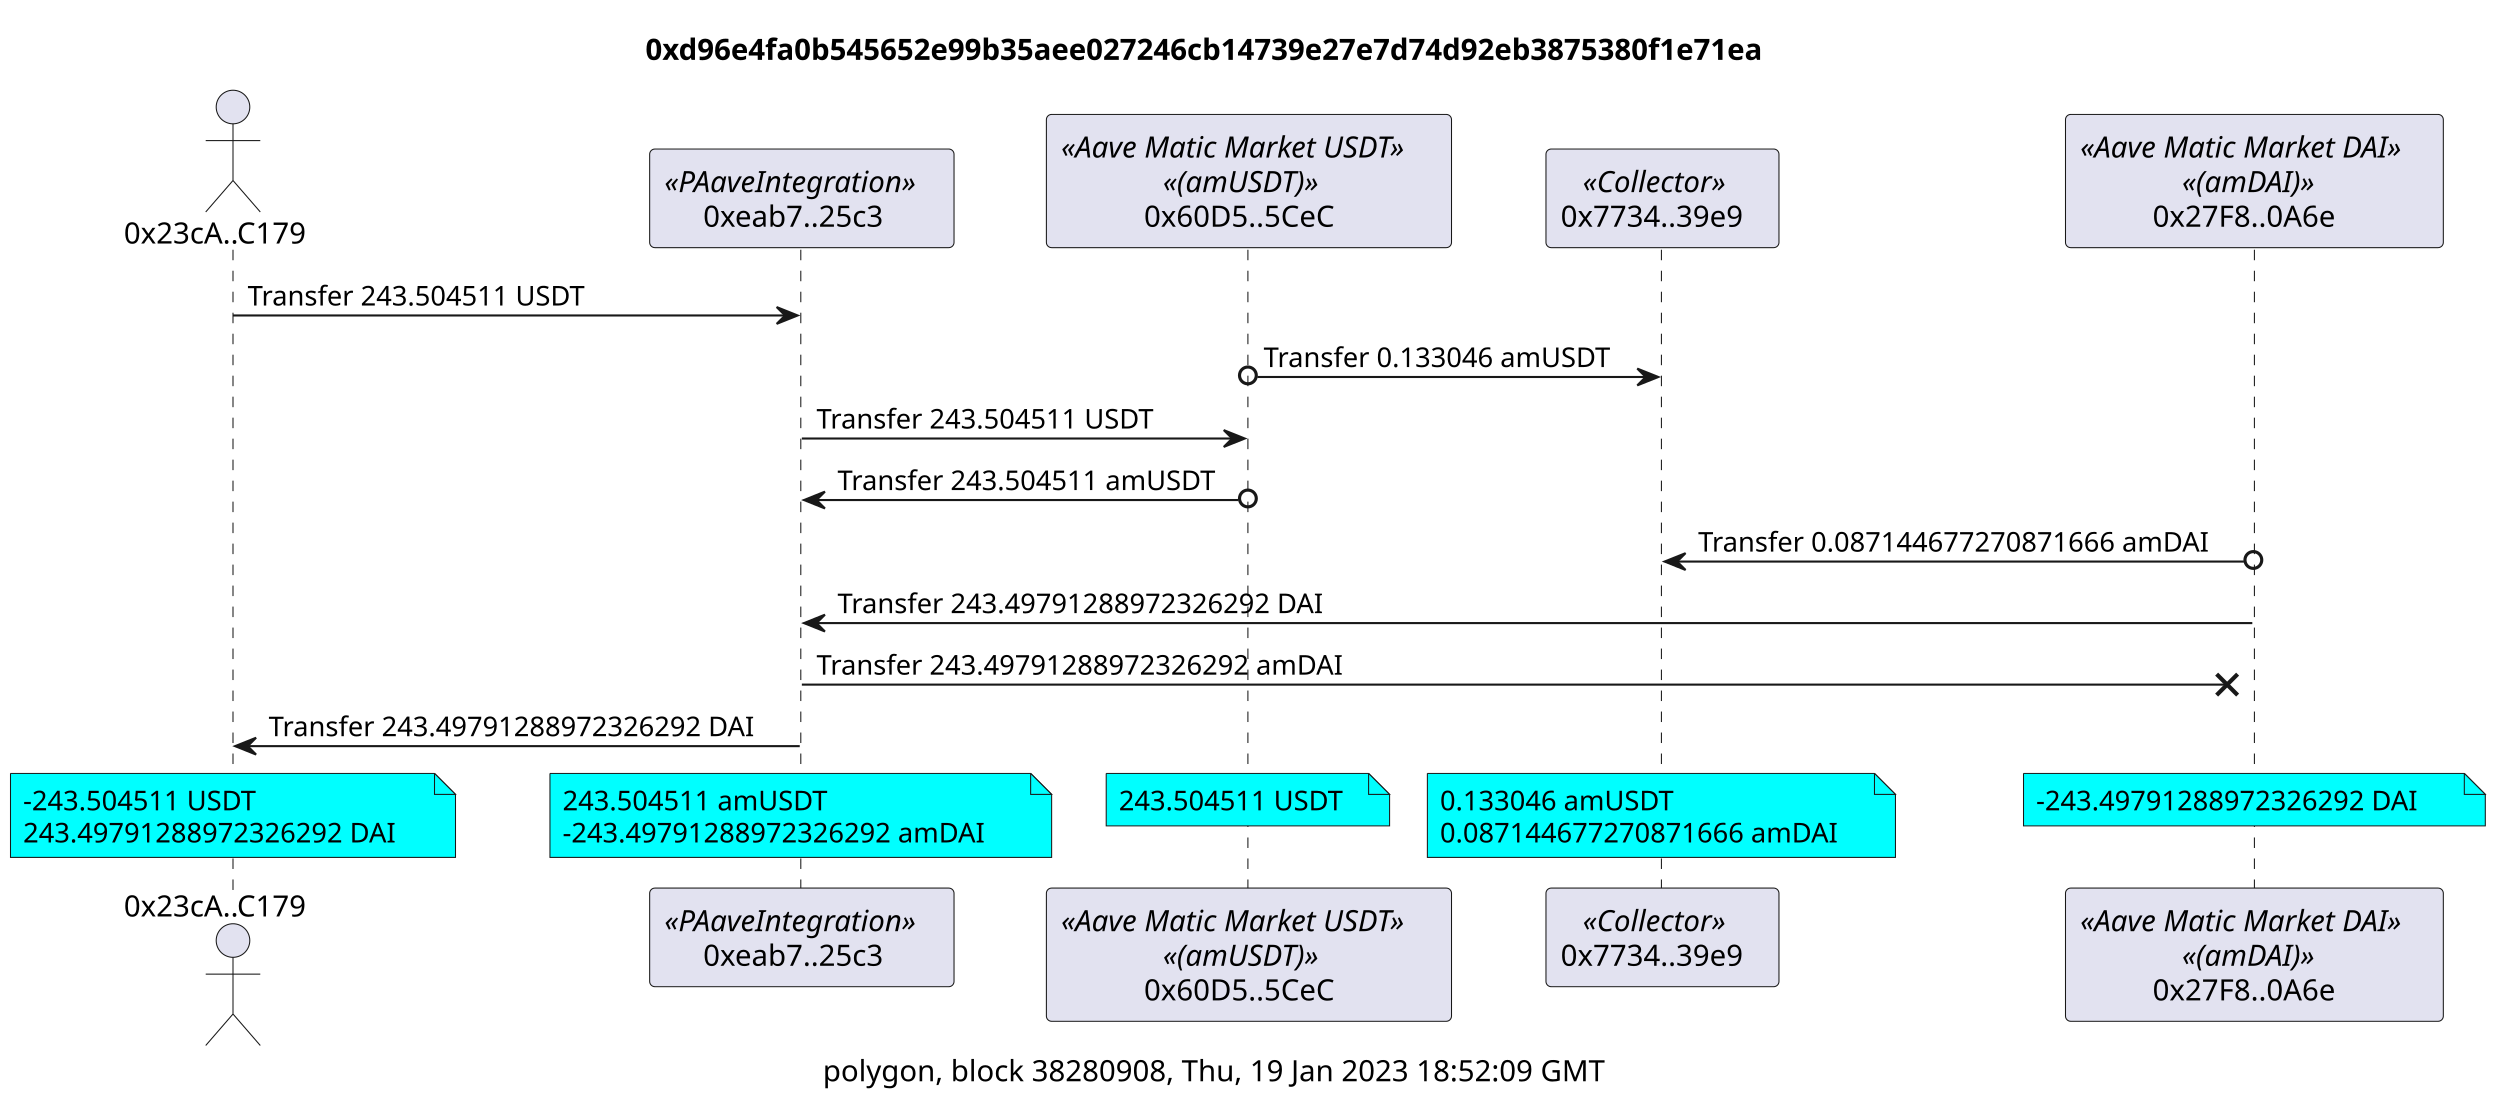
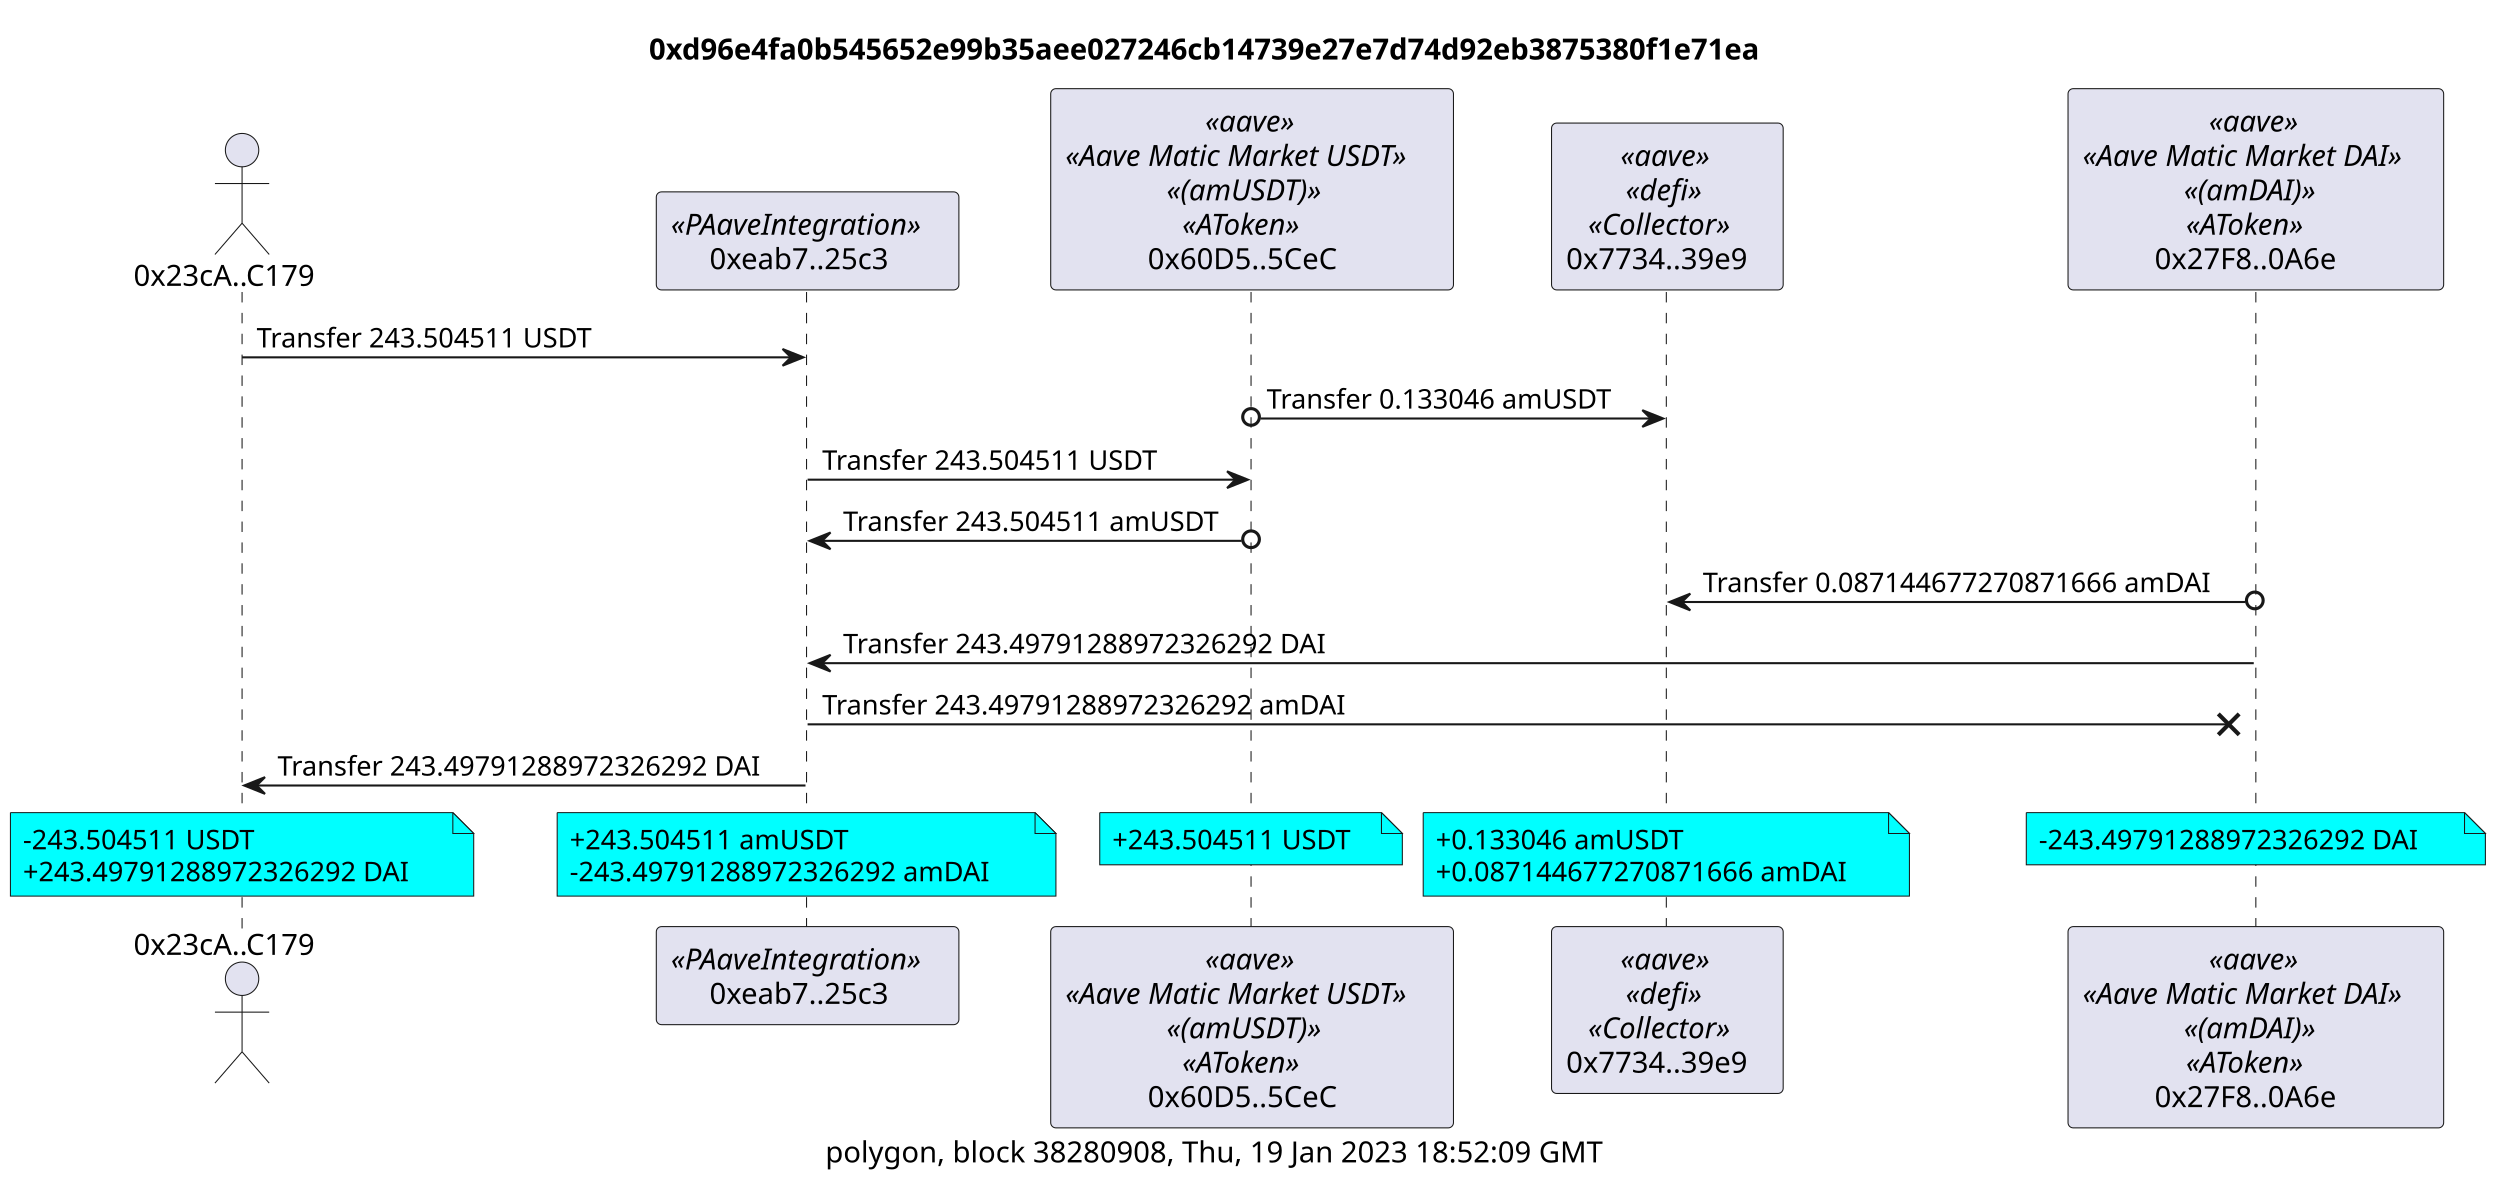
- <svg xmlns="http://www.w3.org/2000/svg" contentStyleType="text/css" height="527px" preserveAspectRatio="none" style="width:1191px;height:527px;background:#FFFFFF;" version="1.1" viewBox="0 0 1191 527" width="1191px" zoomAndPan="magnify">
+ <svg xmlns="http://www.w3.org/2000/svg" contentStyleType="text/css" height="568px" preserveAspectRatio="none" style="width:1198px;height:568px;background:#FFFFFF;" version="1.1" viewBox="0 0 1198 568" width="1198px" zoomAndPan="magnify">
  <defs />
  <g>
-     <text fill="#000000" font-family="sans-serif" font-size="14" font-weight="bold" lengthAdjust="spacing" textLength="573" x="307.5" y="28.535">0xd96e4fa0b545652e99b35aee027246cb14739e27e7d74d92eb3875380f1e71ea</text>
-     <text fill="#000000" font-family="sans-serif" font-size="14" lengthAdjust="spacing" textLength="404" x="392" y="515.106">polygon, block 38280908, Thu, 19 Jan 2023 18:52:09 GMT</text>
-     <line style="stroke:#181818;stroke-width:0.5;stroke-dasharray:5.0,5.0;" x1="111" x2="111" y1="118.977" y2="424.082" />
-     <line style="stroke:#181818;stroke-width:0.5;stroke-dasharray:5.0,5.0;" x1="381.5" x2="381.5" y1="118.977" y2="424.082" />
-     <line style="stroke:#181818;stroke-width:0.5;stroke-dasharray:5.0,5.0;" x1="594.5" x2="594.5" y1="118.977" y2="424.082" />
-     <line style="stroke:#181818;stroke-width:0.5;stroke-dasharray:5.0,5.0;" x1="791.5" x2="791.5" y1="118.977" y2="424.082" />
-     <line style="stroke:#181818;stroke-width:0.5;stroke-dasharray:5.0,5.0;" x1="1074" x2="1074" y1="118.977" y2="424.082" />
-     <text fill="#000000" font-family="sans-serif" font-size="14" lengthAdjust="spacing" textLength="98" x="59" y="116.023">0x23cA..C179</text>
-     <ellipse cx="111" cy="50.988" fill="#E2E2F0" rx="8" ry="8" style="stroke:#181818;stroke-width:0.5;" />
-     <path d="M111,58.988 L111,85.988 M98,66.988 L124,66.988 M111,85.988 L98,100.988 M111,85.988 L124,100.988 " fill="none" style="stroke:#181818;stroke-width:0.5;" />
-     <text fill="#000000" font-family="sans-serif" font-size="14" lengthAdjust="spacing" textLength="98" x="59" y="436.617">0x23cA..C179</text>
-     <ellipse cx="111" cy="448.07" fill="#E2E2F0" rx="8" ry="8" style="stroke:#181818;stroke-width:0.5;" />
-     <path d="M111,456.07 L111,483.07 M98,464.07 L124,464.07 M111,483.07 L98,498.07 M111,483.07 L124,498.07 " fill="none" style="stroke:#181818;stroke-width:0.5;" />
-     <rect fill="#E2E2F0" height="46.977" rx="2.5" ry="2.5" style="stroke:#181818;stroke-width:0.5;" width="145" x="309.5" y="71" />
-     <text fill="#000000" font-family="sans-serif" font-size="14" font-style="italic" lengthAdjust="spacing" textLength="131" x="316.5" y="91.535">«PAaveIntegration»</text>
-     <text fill="#000000" font-family="sans-serif" font-size="14" lengthAdjust="spacing" textLength="94" x="335" y="108.023">0xeab7..25c3</text>
-     <rect fill="#E2E2F0" height="46.977" rx="2.5" ry="2.5" style="stroke:#181818;stroke-width:0.5;" width="145" x="309.5" y="423.082" />
-     <text fill="#000000" font-family="sans-serif" font-size="14" font-style="italic" lengthAdjust="spacing" textLength="131" x="316.5" y="443.617">«PAaveIntegration»</text>
-     <text fill="#000000" font-family="sans-serif" font-size="14" lengthAdjust="spacing" textLength="94" x="335" y="460.106">0xeab7..25c3</text>
-     <rect fill="#E2E2F0" height="63.465" rx="2.5" ry="2.5" style="stroke:#181818;stroke-width:0.5;" width="193" x="498.5" y="54.512" />
-     <text fill="#000000" font-family="sans-serif" font-size="14" font-style="italic" lengthAdjust="spacing" textLength="179" x="505.5" y="75.047">«Aave Matic Market USDT»</text>
-     <text fill="#000000" font-family="sans-serif" font-size="14" font-style="italic" lengthAdjust="spacing" textLength="82" x="554" y="91.535">«(amUSDT)»</text>
-     <text fill="#000000" font-family="sans-serif" font-size="14" lengthAdjust="spacing" textLength="100" x="545" y="108.023">0x60D5..5CeC</text>
-     <rect fill="#E2E2F0" height="63.465" rx="2.5" ry="2.5" style="stroke:#181818;stroke-width:0.5;" width="193" x="498.5" y="423.082" />
-     <text fill="#000000" font-family="sans-serif" font-size="14" font-style="italic" lengthAdjust="spacing" textLength="179" x="505.5" y="443.617">«Aave Matic Market USDT»</text>
-     <text fill="#000000" font-family="sans-serif" font-size="14" font-style="italic" lengthAdjust="spacing" textLength="82" x="554" y="460.106">«(amUSDT)»</text>
-     <text fill="#000000" font-family="sans-serif" font-size="14" lengthAdjust="spacing" textLength="100" x="545" y="476.594">0x60D5..5CeC</text>
-     <rect fill="#E2E2F0" height="46.977" rx="2.5" ry="2.5" style="stroke:#181818;stroke-width:0.5;" width="111" x="736.5" y="71" />
-     <text fill="#000000" font-family="sans-serif" font-size="14" font-style="italic" lengthAdjust="spacing" textLength="76" x="754" y="91.535">«Collector»</text>
-     <text fill="#000000" font-family="sans-serif" font-size="14" lengthAdjust="spacing" textLength="97" x="743.5" y="108.023">0x7734..39e9</text>
-     <rect fill="#E2E2F0" height="46.977" rx="2.5" ry="2.5" style="stroke:#181818;stroke-width:0.5;" width="111" x="736.5" y="423.082" />
-     <text fill="#000000" font-family="sans-serif" font-size="14" font-style="italic" lengthAdjust="spacing" textLength="76" x="754" y="443.617">«Collector»</text>
-     <text fill="#000000" font-family="sans-serif" font-size="14" lengthAdjust="spacing" textLength="97" x="743.5" y="460.106">0x7734..39e9</text>
-     <rect fill="#E2E2F0" height="63.465" rx="2.5" ry="2.5" style="stroke:#181818;stroke-width:0.5;" width="180" x="984" y="54.512" />
-     <text fill="#000000" font-family="sans-serif" font-size="14" font-style="italic" lengthAdjust="spacing" textLength="166" x="991" y="75.047">«Aave Matic Market DAI»</text>
-     <text fill="#000000" font-family="sans-serif" font-size="14" font-style="italic" lengthAdjust="spacing" textLength="69" x="1039.5" y="91.535">«(amDAI)»</text>
-     <text fill="#000000" font-family="sans-serif" font-size="14" lengthAdjust="spacing" textLength="97" x="1025.5" y="108.023">0x27F8..0A6e</text>
-     <rect fill="#E2E2F0" height="63.465" rx="2.5" ry="2.5" style="stroke:#181818;stroke-width:0.5;" width="180" x="984" y="423.082" />
-     <text fill="#000000" font-family="sans-serif" font-size="14" font-style="italic" lengthAdjust="spacing" textLength="166" x="991" y="443.617">«Aave Matic Market DAI»</text>
-     <text fill="#000000" font-family="sans-serif" font-size="14" font-style="italic" lengthAdjust="spacing" textLength="69" x="1039.5" y="460.106">«(amDAI)»</text>
-     <text fill="#000000" font-family="sans-serif" font-size="14" lengthAdjust="spacing" textLength="97" x="1025.5" y="476.594">0x27F8..0A6e</text>
-     <polygon fill="#181818" points="370,146.287,380,150.287,370,154.287,374,150.287" style="stroke:#181818;stroke-width:1.0;" />
-     <line style="stroke:#181818;stroke-width:1.0;" x1="111" x2="376" y1="150.287" y2="150.287" />
-     <text fill="#000000" font-family="sans-serif" font-size="13" lengthAdjust="spacing" textLength="170" x="118" y="145.545">Transfer 243.504511 USDT</text>
-     <ellipse cx="594.5" cy="178.848" fill="none" rx="4" ry="4" style="stroke:#181818;stroke-width:1.5;" />
-     <polygon fill="#181818" points="780,175.598,790,179.598,780,183.598,784,179.598" style="stroke:#181818;stroke-width:1.0;" />
-     <line style="stroke:#181818;stroke-width:1.0;" x1="599" x2="786" y1="179.598" y2="179.598" />
-     <text fill="#000000" font-family="sans-serif" font-size="13" lengthAdjust="spacing" textLength="173" x="602" y="174.856">Transfer 0.133046 amUSDT</text>
-     <polygon fill="#181818" points="583,204.908,593,208.908,583,212.908,587,208.908" style="stroke:#181818;stroke-width:1.0;" />
-     <line style="stroke:#181818;stroke-width:1.0;" x1="382" x2="589" y1="208.908" y2="208.908" />
-     <text fill="#000000" font-family="sans-serif" font-size="13" lengthAdjust="spacing" textLength="170" x="389" y="204.166">Transfer 243.504511 USDT</text>
-     <polygon fill="#181818" points="393,234.219,383,238.219,393,242.219,389,238.219" style="stroke:#181818;stroke-width:1.0;" />
-     <ellipse cx="594.5" cy="237.469" fill="none" rx="4" ry="4" style="stroke:#181818;stroke-width:1.5;" />
-     <line style="stroke:#181818;stroke-width:1.0;" x1="387" x2="590" y1="238.219" y2="238.219" />
-     <text fill="#000000" font-family="sans-serif" font-size="13" lengthAdjust="spacing" textLength="189" x="399" y="233.477">Transfer 243.504511 amUSDT</text>
-     <polygon fill="#181818" points="803,263.529,793,267.529,803,271.529,799,267.529" style="stroke:#181818;stroke-width:1.0;" />
-     <ellipse cx="1073.5" cy="266.779" fill="none" rx="4" ry="4" style="stroke:#181818;stroke-width:1.5;" />
-     <line style="stroke:#181818;stroke-width:1.0;" x1="797" x2="1069" y1="267.529" y2="267.529" />
-     <text fill="#000000" font-family="sans-serif" font-size="13" lengthAdjust="spacing" textLength="258" x="809" y="262.787">Transfer 0.087144677270871666 amDAI</text>
-     <polygon fill="#181818" points="393,292.84,383,296.84,393,300.84,389,296.84" style="stroke:#181818;stroke-width:1.0;" />
-     <line style="stroke:#181818;stroke-width:1.0;" x1="387" x2="1073" y1="296.84" y2="296.84" />
-     <text fill="#000000" font-family="sans-serif" font-size="13" lengthAdjust="spacing" textLength="247" x="399" y="292.098">Transfer 243.49791288972326292 DAI</text>
-     <line style="stroke:#181818;stroke-width:2.0;" x1="1056" x2="1066" y1="321.15" y2="331.15" />
-     <line style="stroke:#181818;stroke-width:2.0;" x1="1056" x2="1066" y1="331.15" y2="321.15" />
-     <line style="stroke:#181818;stroke-width:1.0;" x1="382" x2="1061" y1="326.15" y2="326.15" />
-     <text fill="#000000" font-family="sans-serif" font-size="13" lengthAdjust="spacing" textLength="266" x="389" y="321.408">Transfer 243.49791288972326292 amDAI</text>
-     <polygon fill="#181818" points="122,351.461,112,355.461,122,359.461,118,355.461" style="stroke:#181818;stroke-width:1.0;" />
-     <line style="stroke:#181818;stroke-width:1.0;" x1="116" x2="381" y1="355.461" y2="355.461" />
-     <text fill="#000000" font-family="sans-serif" font-size="13" lengthAdjust="spacing" textLength="247" x="128" y="350.719">Transfer 243.49791288972326292 DAI</text>
-     <path d="M5,368.461 L5,408.461 L217,408.461 L217,378.461 L207,368.461 L5,368.461 " fill="#00FFFF" style="stroke:#181818;stroke-width:0.5;" />
-     <path d="M207,368.461 L207,378.461 L217,378.461 L207,368.461 " fill="#00FFFF" style="stroke:#181818;stroke-width:0.5;" />
-     <text fill="#000000" font-family="sans-serif" font-size="13" lengthAdjust="spacing" textLength="122" x="11" y="386.029">-243.504511 USDT</text>
-     <text fill="#000000" font-family="sans-serif" font-size="13" lengthAdjust="spacing" textLength="191" x="11" y="401.34">243.49791288972326292 DAI</text>
-     <path d="M262,368.461 L262,408.461 L501,408.461 L501,378.461 L491,368.461 L262,368.461 " fill="#00FFFF" style="stroke:#181818;stroke-width:0.5;" />
-     <path d="M491,368.461 L491,378.461 L501,378.461 L491,368.461 " fill="#00FFFF" style="stroke:#181818;stroke-width:0.5;" />
-     <text fill="#000000" font-family="sans-serif" font-size="13" lengthAdjust="spacing" textLength="133" x="268" y="386.029">243.504511 amUSDT</text>
-     <text fill="#000000" font-family="sans-serif" font-size="13" lengthAdjust="spacing" textLength="218" x="268" y="401.34">-243.49791288972326292 amDAI</text>
-     <path d="M527,368.461 L527,393.461 L662,393.461 L662,378.461 L652,368.461 L527,368.461 " fill="#00FFFF" style="stroke:#181818;stroke-width:0.5;" />
-     <path d="M652,368.461 L652,378.461 L662,378.461 L652,368.461 " fill="#00FFFF" style="stroke:#181818;stroke-width:0.5;" />
-     <text fill="#000000" font-family="sans-serif" font-size="13" lengthAdjust="spacing" textLength="114" x="533" y="386.029">243.504511 USDT</text>
-     <path d="M680,368.461 L680,408.461 L903,408.461 L903,378.461 L893,368.461 L680,368.461 " fill="#00FFFF" style="stroke:#181818;stroke-width:0.5;" />
-     <path d="M893,368.461 L893,378.461 L903,378.461 L893,368.461 " fill="#00FFFF" style="stroke:#181818;stroke-width:0.5;" />
-     <text fill="#000000" font-family="sans-serif" font-size="13" lengthAdjust="spacing" textLength="117" x="686" y="386.029">0.133046 amUSDT</text>
-     <text fill="#000000" font-family="sans-serif" font-size="13" lengthAdjust="spacing" textLength="202" x="686" y="401.34">0.087144677270871666 amDAI</text>
-     <path d="M964,368.461 L964,393.461 L1184,393.461 L1184,378.461 L1174,368.461 L964,368.461 " fill="#00FFFF" style="stroke:#181818;stroke-width:0.5;" />
-     <path d="M1174,368.461 L1174,378.461 L1184,378.461 L1174,368.461 " fill="#00FFFF" style="stroke:#181818;stroke-width:0.5;" />
-     <text fill="#000000" font-family="sans-serif" font-size="13" lengthAdjust="spacing" textLength="199" x="970" y="386.029">-243.49791288972326292 DAI</text>
+     <text fill="#000000" font-family="sans-serif" font-size="14" font-weight="bold" lengthAdjust="spacing" textLength="573" x="311" y="28.535">0xd96e4fa0b545652e99b35aee027246cb14739e27e7d74d92eb3875380f1e71ea</text>
+     <text fill="#000000" font-family="sans-serif" font-size="14" lengthAdjust="spacing" textLength="404" x="395.5" y="557.012">polygon, block 38280908, Thu, 19 Jan 2023 18:52:09 GMT</text>
+     <line style="stroke:#181818;stroke-width:0.5;stroke-dasharray:5.0,5.0;" x1="116" x2="116" y1="139.93" y2="445.035" />
+     <line style="stroke:#181818;stroke-width:0.5;stroke-dasharray:5.0,5.0;" x1="386.5" x2="386.5" y1="139.93" y2="445.035" />
+     <line style="stroke:#181818;stroke-width:0.5;stroke-dasharray:5.0,5.0;" x1="599.5" x2="599.5" y1="139.93" y2="445.035" />
+     <line style="stroke:#181818;stroke-width:0.5;stroke-dasharray:5.0,5.0;" x1="798.5" x2="798.5" y1="139.93" y2="445.035" />
+     <line style="stroke:#181818;stroke-width:0.5;stroke-dasharray:5.0,5.0;" x1="1081" x2="1081" y1="139.93" y2="445.035" />
+     <text fill="#000000" font-family="sans-serif" font-size="14" lengthAdjust="spacing" textLength="98" x="64" y="136.977">0x23cA..C179</text>
+     <ellipse cx="116" cy="71.941" fill="#E2E2F0" rx="8" ry="8" style="stroke:#181818;stroke-width:0.5;" />
+     <path d="M116,79.941 L116,106.941 M103,87.941 L129,87.941 M116,106.941 L103,121.941 M116,106.941 L129,121.941 " fill="none" style="stroke:#181818;stroke-width:0.5;" />
+     <text fill="#000000" font-family="sans-serif" font-size="14" lengthAdjust="spacing" textLength="98" x="64" y="457.57">0x23cA..C179</text>
+     <ellipse cx="116" cy="469.023" fill="#E2E2F0" rx="8" ry="8" style="stroke:#181818;stroke-width:0.5;" />
+     <path d="M116,477.023 L116,504.023 M103,485.023 L129,485.023 M116,504.023 L103,519.023 M116,504.023 L129,519.023 " fill="none" style="stroke:#181818;stroke-width:0.5;" />
+     <rect fill="#E2E2F0" height="46.977" rx="2.5" ry="2.5" style="stroke:#181818;stroke-width:0.5;" width="145" x="314.5" y="91.953" />
+     <text fill="#000000" font-family="sans-serif" font-size="14" font-style="italic" lengthAdjust="spacing" textLength="131" x="321.5" y="112.488">«PAaveIntegration»</text>
+     <text fill="#000000" font-family="sans-serif" font-size="14" lengthAdjust="spacing" textLength="94" x="340" y="128.977">0xeab7..25c3</text>
+     <rect fill="#E2E2F0" height="46.977" rx="2.5" ry="2.5" style="stroke:#181818;stroke-width:0.5;" width="145" x="314.5" y="444.035" />
+     <text fill="#000000" font-family="sans-serif" font-size="14" font-style="italic" lengthAdjust="spacing" textLength="131" x="321.5" y="464.57">«PAaveIntegration»</text>
+     <text fill="#000000" font-family="sans-serif" font-size="14" lengthAdjust="spacing" textLength="94" x="340" y="481.059">0xeab7..25c3</text>
+     <rect fill="#E2E2F0" height="96.441" rx="2.5" ry="2.5" style="stroke:#181818;stroke-width:0.5;" width="193" x="503.5" y="42.488" />
+     <text fill="#000000" font-family="sans-serif" font-size="14" font-style="italic" lengthAdjust="spacing" textLength="45" x="577.5" y="63.023">«aave»</text>
+     <text fill="#000000" font-family="sans-serif" font-size="14" font-style="italic" lengthAdjust="spacing" textLength="179" x="510.5" y="79.512">«Aave Matic Market USDT»</text>
+     <text fill="#000000" font-family="sans-serif" font-size="14" font-style="italic" lengthAdjust="spacing" textLength="82" x="559" y="96">«(amUSDT)»</text>
+     <text fill="#000000" font-family="sans-serif" font-size="14" font-style="italic" lengthAdjust="spacing" textLength="67" x="566.5" y="112.488">«AToken»</text>
+     <text fill="#000000" font-family="sans-serif" font-size="14" lengthAdjust="spacing" textLength="100" x="550" y="128.977">0x60D5..5CeC</text>
+     <rect fill="#E2E2F0" height="96.441" rx="2.5" ry="2.5" style="stroke:#181818;stroke-width:0.5;" width="193" x="503.5" y="444.035" />
+     <text fill="#000000" font-family="sans-serif" font-size="14" font-style="italic" lengthAdjust="spacing" textLength="45" x="577.5" y="464.57">«aave»</text>
+     <text fill="#000000" font-family="sans-serif" font-size="14" font-style="italic" lengthAdjust="spacing" textLength="179" x="510.5" y="481.059">«Aave Matic Market USDT»</text>
+     <text fill="#000000" font-family="sans-serif" font-size="14" font-style="italic" lengthAdjust="spacing" textLength="82" x="559" y="497.547">«(amUSDT)»</text>
+     <text fill="#000000" font-family="sans-serif" font-size="14" font-style="italic" lengthAdjust="spacing" textLength="67" x="566.5" y="514.035">«AToken»</text>
+     <text fill="#000000" font-family="sans-serif" font-size="14" lengthAdjust="spacing" textLength="100" x="550" y="530.523">0x60D5..5CeC</text>
+     <rect fill="#E2E2F0" height="79.953" rx="2.5" ry="2.5" style="stroke:#181818;stroke-width:0.5;" width="111" x="743.5" y="58.977" />
+     <text fill="#000000" font-family="sans-serif" font-size="14" font-style="italic" lengthAdjust="spacing" textLength="45" x="776.5" y="79.512">«aave»</text>
+     <text fill="#000000" font-family="sans-serif" font-size="14" font-style="italic" lengthAdjust="spacing" textLength="40" x="779" y="96">«defi»</text>
+     <text fill="#000000" font-family="sans-serif" font-size="14" font-style="italic" lengthAdjust="spacing" textLength="76" x="761" y="112.488">«Collector»</text>
+     <text fill="#000000" font-family="sans-serif" font-size="14" lengthAdjust="spacing" textLength="97" x="750.5" y="128.977">0x7734..39e9</text>
+     <rect fill="#E2E2F0" height="79.953" rx="2.5" ry="2.5" style="stroke:#181818;stroke-width:0.5;" width="111" x="743.5" y="444.035" />
+     <text fill="#000000" font-family="sans-serif" font-size="14" font-style="italic" lengthAdjust="spacing" textLength="45" x="776.5" y="464.57">«aave»</text>
+     <text fill="#000000" font-family="sans-serif" font-size="14" font-style="italic" lengthAdjust="spacing" textLength="40" x="779" y="481.059">«defi»</text>
+     <text fill="#000000" font-family="sans-serif" font-size="14" font-style="italic" lengthAdjust="spacing" textLength="76" x="761" y="497.547">«Collector»</text>
+     <text fill="#000000" font-family="sans-serif" font-size="14" lengthAdjust="spacing" textLength="97" x="750.5" y="514.035">0x7734..39e9</text>
+     <rect fill="#E2E2F0" height="96.441" rx="2.5" ry="2.5" style="stroke:#181818;stroke-width:0.5;" width="180" x="991" y="42.488" />
+     <text fill="#000000" font-family="sans-serif" font-size="14" font-style="italic" lengthAdjust="spacing" textLength="45" x="1058.5" y="63.023">«aave»</text>
+     <text fill="#000000" font-family="sans-serif" font-size="14" font-style="italic" lengthAdjust="spacing" textLength="166" x="998" y="79.512">«Aave Matic Market DAI»</text>
+     <text fill="#000000" font-family="sans-serif" font-size="14" font-style="italic" lengthAdjust="spacing" textLength="69" x="1046.5" y="96">«(amDAI)»</text>
+     <text fill="#000000" font-family="sans-serif" font-size="14" font-style="italic" lengthAdjust="spacing" textLength="67" x="1047.5" y="112.488">«AToken»</text>
+     <text fill="#000000" font-family="sans-serif" font-size="14" lengthAdjust="spacing" textLength="97" x="1032.5" y="128.977">0x27F8..0A6e</text>
+     <rect fill="#E2E2F0" height="96.441" rx="2.5" ry="2.5" style="stroke:#181818;stroke-width:0.5;" width="180" x="991" y="444.035" />
+     <text fill="#000000" font-family="sans-serif" font-size="14" font-style="italic" lengthAdjust="spacing" textLength="45" x="1058.5" y="464.57">«aave»</text>
+     <text fill="#000000" font-family="sans-serif" font-size="14" font-style="italic" lengthAdjust="spacing" textLength="166" x="998" y="481.059">«Aave Matic Market DAI»</text>
+     <text fill="#000000" font-family="sans-serif" font-size="14" font-style="italic" lengthAdjust="spacing" textLength="69" x="1046.5" y="497.547">«(amDAI)»</text>
+     <text fill="#000000" font-family="sans-serif" font-size="14" font-style="italic" lengthAdjust="spacing" textLength="67" x="1047.5" y="514.035">«AToken»</text>
+     <text fill="#000000" font-family="sans-serif" font-size="14" lengthAdjust="spacing" textLength="97" x="1032.5" y="530.523">0x27F8..0A6e</text>
+     <polygon fill="#181818" points="375,167.24,385,171.24,375,175.24,379,171.24" style="stroke:#181818;stroke-width:1.0;" />
+     <line style="stroke:#181818;stroke-width:1.0;" x1="116" x2="381" y1="171.24" y2="171.24" />
+     <text fill="#000000" font-family="sans-serif" font-size="13" lengthAdjust="spacing" textLength="170" x="123" y="166.498">Transfer 243.504511 USDT</text>
+     <ellipse cx="599.5" cy="199.801" fill="none" rx="4" ry="4" style="stroke:#181818;stroke-width:1.5;" />
+     <polygon fill="#181818" points="787,196.551,797,200.551,787,204.551,791,200.551" style="stroke:#181818;stroke-width:1.0;" />
+     <line style="stroke:#181818;stroke-width:1.0;" x1="604" x2="793" y1="200.551" y2="200.551" />
+     <text fill="#000000" font-family="sans-serif" font-size="13" lengthAdjust="spacing" textLength="173" x="607" y="195.809">Transfer 0.133046 amUSDT</text>
+     <polygon fill="#181818" points="588,225.861,598,229.861,588,233.861,592,229.861" style="stroke:#181818;stroke-width:1.0;" />
+     <line style="stroke:#181818;stroke-width:1.0;" x1="387" x2="594" y1="229.861" y2="229.861" />
+     <text fill="#000000" font-family="sans-serif" font-size="13" lengthAdjust="spacing" textLength="170" x="394" y="225.119">Transfer 243.504511 USDT</text>
+     <polygon fill="#181818" points="398,255.172,388,259.172,398,263.172,394,259.172" style="stroke:#181818;stroke-width:1.0;" />
+     <ellipse cx="599.5" cy="258.422" fill="none" rx="4" ry="4" style="stroke:#181818;stroke-width:1.5;" />
+     <line style="stroke:#181818;stroke-width:1.0;" x1="392" x2="595" y1="259.172" y2="259.172" />
+     <text fill="#000000" font-family="sans-serif" font-size="13" lengthAdjust="spacing" textLength="189" x="404" y="254.43">Transfer 243.504511 amUSDT</text>
+     <polygon fill="#181818" points="810,284.482,800,288.482,810,292.482,806,288.482" style="stroke:#181818;stroke-width:1.0;" />
+     <ellipse cx="1080.5" cy="287.732" fill="none" rx="4" ry="4" style="stroke:#181818;stroke-width:1.5;" />
+     <line style="stroke:#181818;stroke-width:1.0;" x1="804" x2="1076" y1="288.482" y2="288.482" />
+     <text fill="#000000" font-family="sans-serif" font-size="13" lengthAdjust="spacing" textLength="258" x="816" y="283.74">Transfer 0.087144677270871666 amDAI</text>
+     <polygon fill="#181818" points="398,313.793,388,317.793,398,321.793,394,317.793" style="stroke:#181818;stroke-width:1.0;" />
+     <line style="stroke:#181818;stroke-width:1.0;" x1="392" x2="1080" y1="317.793" y2="317.793" />
+     <text fill="#000000" font-family="sans-serif" font-size="13" lengthAdjust="spacing" textLength="247" x="404" y="313.051">Transfer 243.49791288972326292 DAI</text>
+     <line style="stroke:#181818;stroke-width:2.0;" x1="1063" x2="1073" y1="342.103" y2="352.103" />
+     <line style="stroke:#181818;stroke-width:2.0;" x1="1063" x2="1073" y1="352.103" y2="342.103" />
+     <line style="stroke:#181818;stroke-width:1.0;" x1="387" x2="1068" y1="347.103" y2="347.103" />
+     <text fill="#000000" font-family="sans-serif" font-size="13" lengthAdjust="spacing" textLength="266" x="394" y="342.361">Transfer 243.49791288972326292 amDAI</text>
+     <polygon fill="#181818" points="127,372.414,117,376.414,127,380.414,123,376.414" style="stroke:#181818;stroke-width:1.0;" />
+     <line style="stroke:#181818;stroke-width:1.0;" x1="121" x2="386" y1="376.414" y2="376.414" />
+     <text fill="#000000" font-family="sans-serif" font-size="13" lengthAdjust="spacing" textLength="247" x="133" y="371.672">Transfer 243.49791288972326292 DAI</text>
+     <path d="M5,389.414 L5,429.414 L227,429.414 L227,399.414 L217,389.414 L5,389.414 " fill="#00FFFF" style="stroke:#181818;stroke-width:0.5;" />
+     <path d="M217,389.414 L217,399.414 L227,399.414 L217,389.414 " fill="#00FFFF" style="stroke:#181818;stroke-width:0.5;" />
+     <text fill="#000000" font-family="sans-serif" font-size="13" lengthAdjust="spacing" textLength="122" x="11" y="406.982">-243.504511 USDT</text>
+     <text fill="#000000" font-family="sans-serif" font-size="13" lengthAdjust="spacing" textLength="201" x="11" y="422.293">+243.49791288972326292 DAI</text>
+     <path d="M267,389.414 L267,429.414 L506,429.414 L506,399.414 L496,389.414 L267,389.414 " fill="#00FFFF" style="stroke:#181818;stroke-width:0.5;" />
+     <path d="M496,389.414 L496,399.414 L506,399.414 L496,389.414 " fill="#00FFFF" style="stroke:#181818;stroke-width:0.5;" />
+     <text fill="#000000" font-family="sans-serif" font-size="13" lengthAdjust="spacing" textLength="143" x="273" y="406.982">+243.504511 amUSDT</text>
+     <text fill="#000000" font-family="sans-serif" font-size="13" lengthAdjust="spacing" textLength="218" x="273" y="422.293">-243.49791288972326292 amDAI</text>
+     <path d="M527,389.414 L527,414.414 L672,414.414 L672,399.414 L662,389.414 L527,389.414 " fill="#00FFFF" style="stroke:#181818;stroke-width:0.5;" />
+     <path d="M662,389.414 L662,399.414 L672,399.414 L662,389.414 " fill="#00FFFF" style="stroke:#181818;stroke-width:0.5;" />
+     <text fill="#000000" font-family="sans-serif" font-size="13" lengthAdjust="spacing" textLength="124" x="533" y="406.982">+243.504511 USDT</text>
+     <path d="M682,389.414 L682,429.414 L915,429.414 L915,399.414 L905,389.414 L682,389.414 " fill="#00FFFF" style="stroke:#181818;stroke-width:0.5;" />
+     <path d="M905,389.414 L905,399.414 L915,399.414 L905,389.414 " fill="#00FFFF" style="stroke:#181818;stroke-width:0.5;" />
+     <text fill="#000000" font-family="sans-serif" font-size="13" lengthAdjust="spacing" textLength="127" x="688" y="406.982">+0.133046 amUSDT</text>
+     <text fill="#000000" font-family="sans-serif" font-size="13" lengthAdjust="spacing" textLength="212" x="688" y="422.293">+0.087144677270871666 amDAI</text>
+     <path d="M971,389.414 L971,414.414 L1191,414.414 L1191,399.414 L1181,389.414 L971,389.414 " fill="#00FFFF" style="stroke:#181818;stroke-width:0.5;" />
+     <path d="M1181,389.414 L1181,399.414 L1191,399.414 L1181,389.414 " fill="#00FFFF" style="stroke:#181818;stroke-width:0.5;" />
+     <text fill="#000000" font-family="sans-serif" font-size="13" lengthAdjust="spacing" textLength="199" x="977" y="406.982">-243.49791288972326292 DAI</text>
  </g>
</svg>
